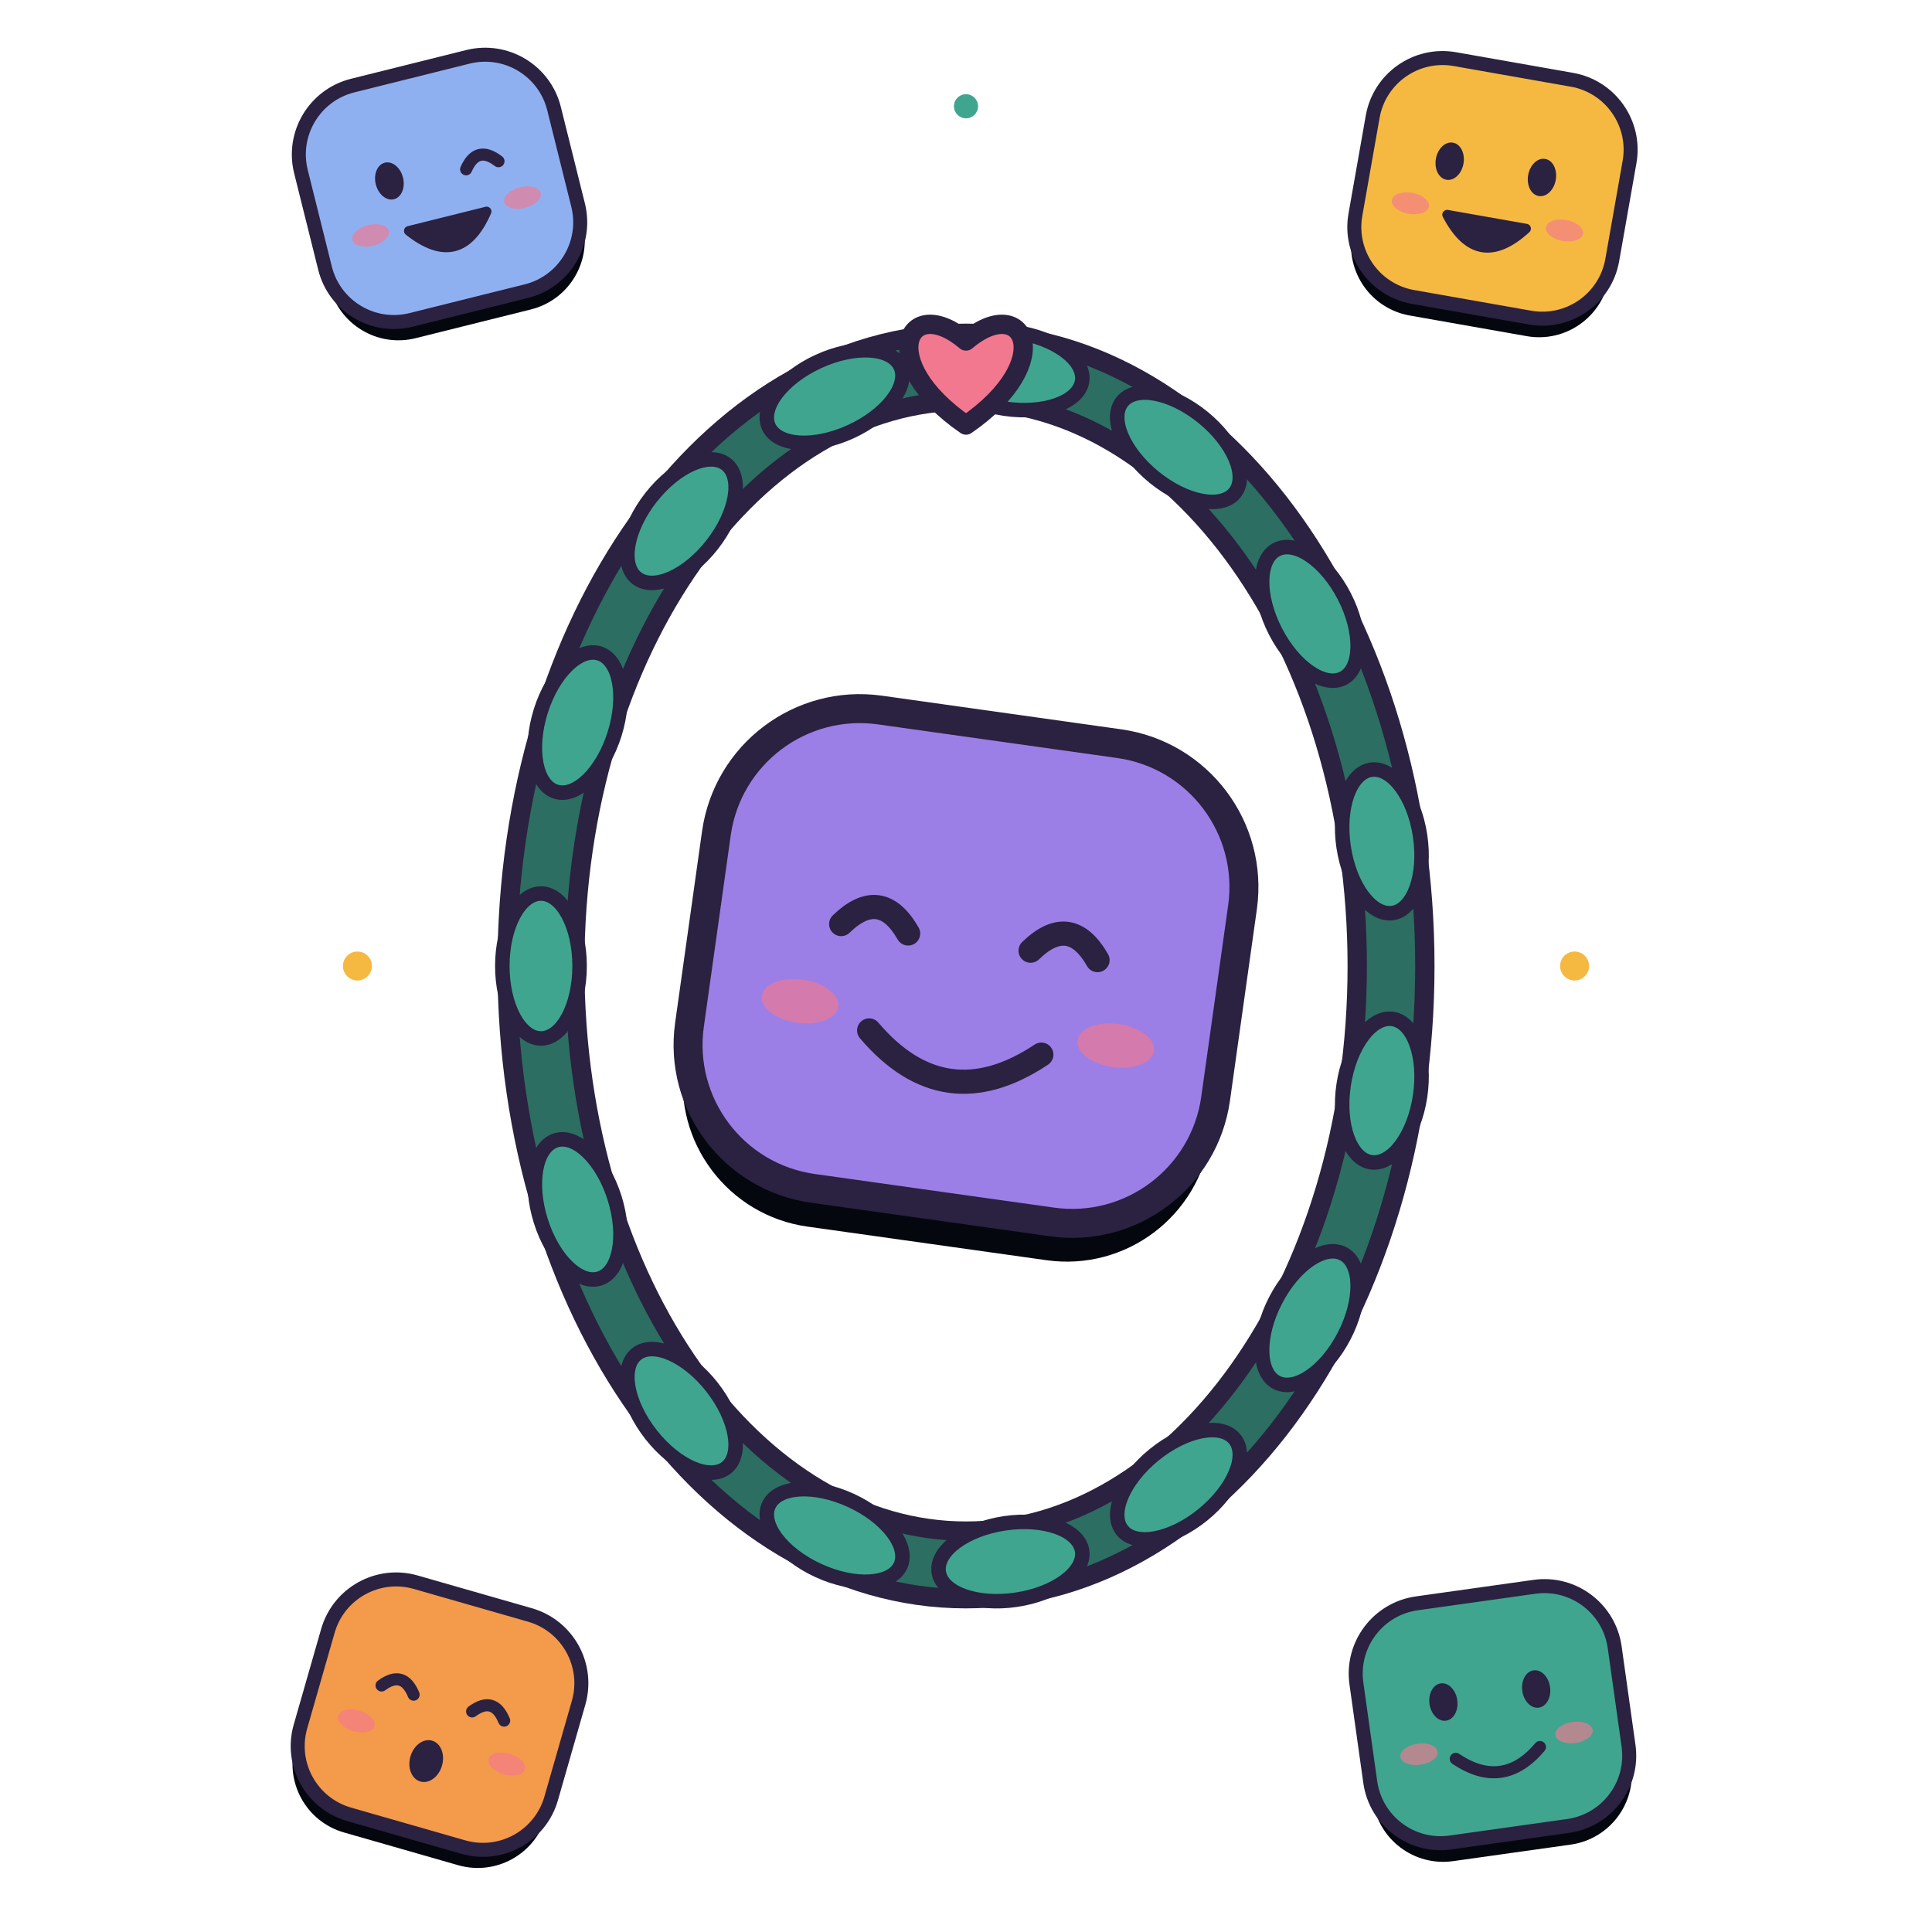
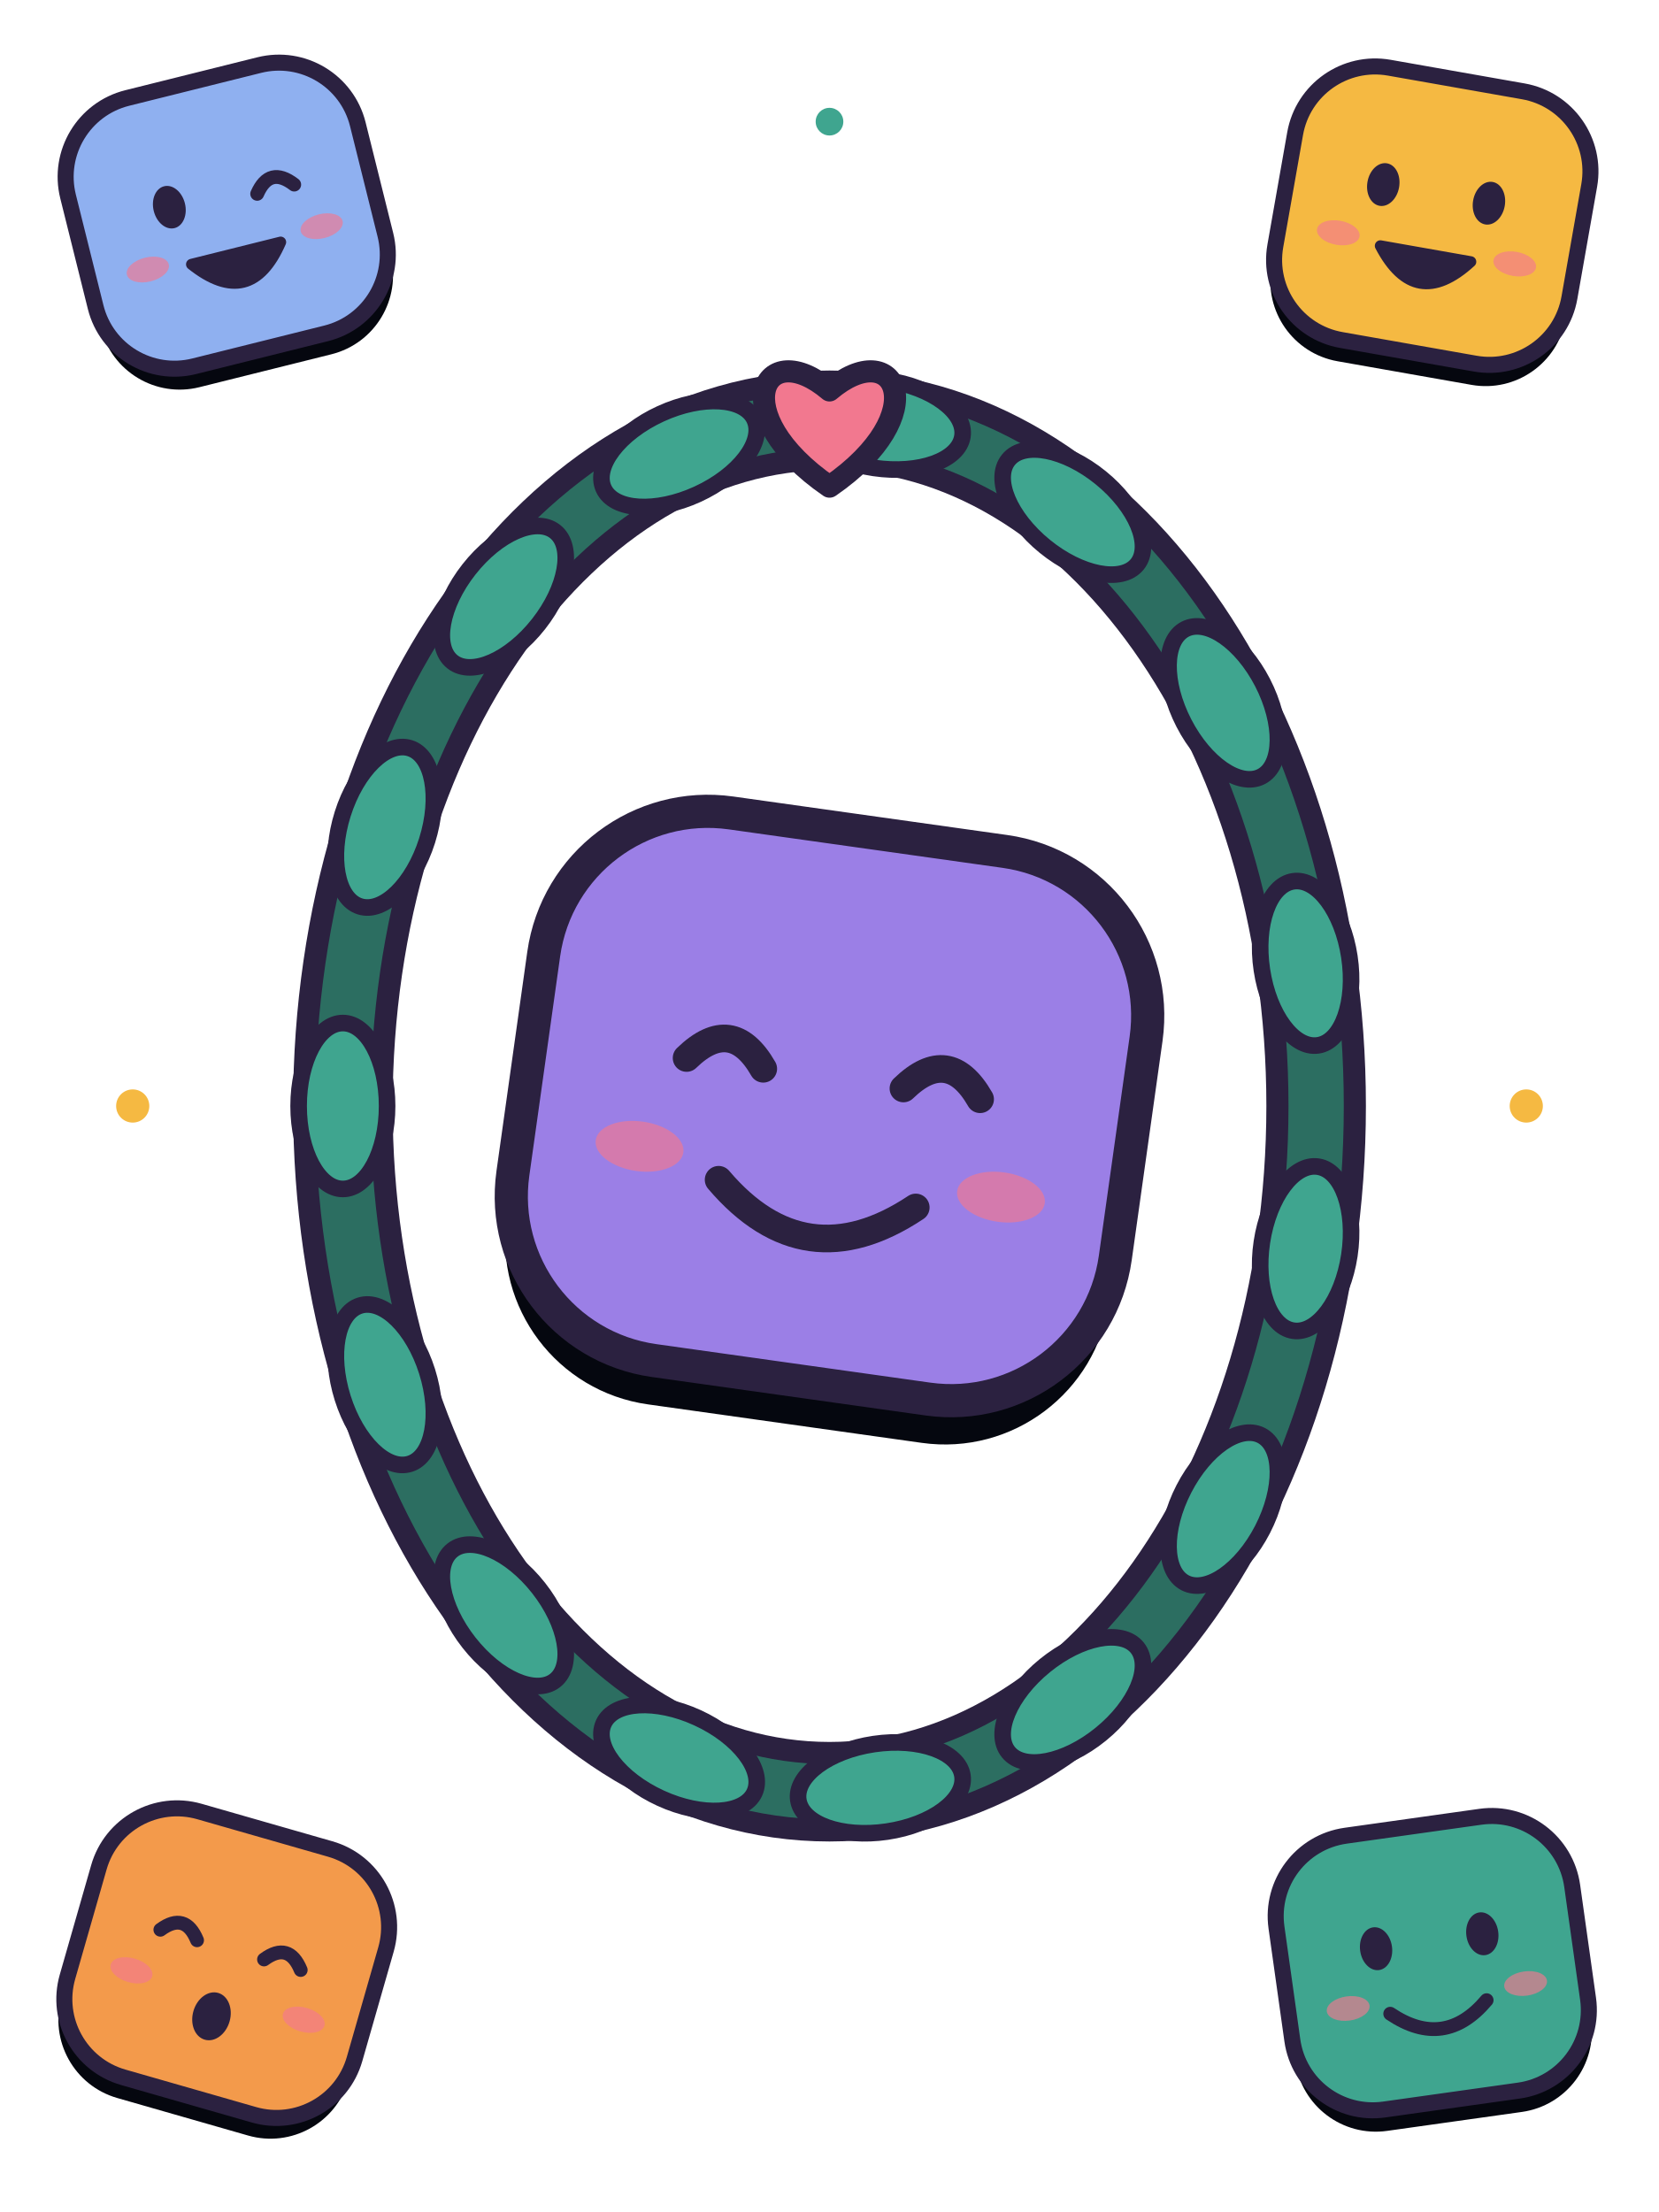
- <svg xmlns="http://www.w3.org/2000/svg" viewBox="-50 0 400 400" width="400" height="400">
+ <svg xmlns="http://www.w3.org/2000/svg" viewBox="0 0 300 400" width="300" height="400">
  <circle cx="24" cy="200" r="3" fill="#f5b942" />
  <circle cx="276" cy="200" r="3" fill="#f5b942" />
  <circle cx="150" cy="22" r="2.5" fill="#3fa58f" />
  <ellipse cx="150" cy="200" rx="88" ry="124" fill="none" stroke="#2b2140" stroke-width="18" />
  <ellipse cx="150" cy="200" rx="88" ry="124" fill="none" stroke="#2c6e61" stroke-width="10" />
  <ellipse cx="236.1" cy="225.8" rx="8" ry="15" fill="#3fa58f" stroke="#2b2140" stroke-width="3" transform="rotate(8.6 236.1 225.8)" />
  <ellipse cx="221.2" cy="272.9" rx="8" ry="15" fill="#3fa58f" stroke="#2b2140" stroke-width="3" transform="rotate(27.3 221.2 272.9)" />
  <ellipse cx="194" cy="307.4" rx="8" ry="15" fill="#3fa58f" stroke="#2b2140" stroke-width="3" transform="rotate(50.9 194 307.4)" />
  <ellipse cx="159.2" cy="323.3" rx="8" ry="15" fill="#3fa58f" stroke="#2b2140" stroke-width="3" transform="rotate(81.6 159.2 323.3)" />
  <ellipse cx="122.8" cy="317.9" rx="8" ry="15" fill="#3fa58f" stroke="#2b2140" stroke-width="3" transform="rotate(-245.4 122.8 317.9)" />
  <ellipse cx="91.1" cy="292.1" rx="8" ry="15" fill="#3fa58f" stroke="#2b2140" stroke-width="3" transform="rotate(-218.2 91.1 292.1)" />
  <ellipse cx="69.6" cy="250.4" rx="8" ry="15" fill="#3fa58f" stroke="#2b2140" stroke-width="3" transform="rotate(-197.5 69.6 250.4)" />
  <ellipse cx="62" cy="200" rx="8" ry="15" fill="#3fa58f" stroke="#2b2140" stroke-width="3" transform="rotate(-180 62 200)" />
  <ellipse cx="69.6" cy="149.6" rx="8" ry="15" fill="#3fa58f" stroke="#2b2140" stroke-width="3" transform="rotate(-162.5 69.6 149.6)" />
  <ellipse cx="91.1" cy="107.9" rx="8" ry="15" fill="#3fa58f" stroke="#2b2140" stroke-width="3" transform="rotate(-141.8 91.1 107.9)" />
  <ellipse cx="122.8" cy="82.1" rx="8" ry="15" fill="#3fa58f" stroke="#2b2140" stroke-width="3" transform="rotate(-114.6 122.8 82.1)" />
  <ellipse cx="159.2" cy="76.7" rx="8" ry="15" fill="#3fa58f" stroke="#2b2140" stroke-width="3" transform="rotate(-81.6 159.2 76.7)" />
  <ellipse cx="194" cy="92.6" rx="8" ry="15" fill="#3fa58f" stroke="#2b2140" stroke-width="3" transform="rotate(-50.9 194 92.6)" />
  <ellipse cx="221.2" cy="127.1" rx="8" ry="15" fill="#3fa58f" stroke="#2b2140" stroke-width="3" transform="rotate(-27.3 221.2 127.1)" />
  <ellipse cx="236.1" cy="174.2" rx="8" ry="15" fill="#3fa58f" stroke="#2b2140" stroke-width="3" transform="rotate(-8.6 236.1 174.2)" />
  <path d="M150 88 C130.8 74.8 138 60.4 150 70.6 C162 60.4 169.2 74.8 150 88 Z" fill="#f2788f" stroke="#2b2140" stroke-width="4" stroke-linejoin="round" />
  <g transform="rotate(8 150 200)">
    <rect x="95" y="158" width="110" height="100" rx="30" fill="#05070f" />
    <rect x="95" y="150" width="110" height="100" rx="30" fill="#9b7fe6" stroke="#2b2140" stroke-width="6" />
    <path d="M123.2 195 q7 -9 14 0" fill="none" stroke="#2b2140" stroke-width="5" stroke-linecap="round" />
    <path d="M162.8 195 q7 -9 14 0" fill="none" stroke="#2b2140" stroke-width="5" stroke-linecap="round" />
    <path d="M132 216 Q150 232 168 216" fill="none" stroke="#2b2140" stroke-width="5" stroke-linecap="round" />
    <ellipse cx="117" cy="212" rx="8" ry="4.5" fill="#f2788f" opacity="0.65" />
    <ellipse cx="183" cy="212" rx="8" ry="4.5" fill="#f2788f" opacity="0.65" />
  </g>
  <g transform="rotate(-14 41 39)">
    <rect x="14" y="17.9" width="54" height="50" rx="14.7" fill="#05070f" />
    <rect x="14" y="14" width="54" height="50" rx="14.7" fill="#8fb0f0" stroke="#2b2140" stroke-width="2.9" />
    <ellipse cx="31.3" cy="35" rx="2.9" ry="3.9" fill="#2b2140" />
    <path d="M47.3 36.5 q3.4 -4.4 6.9 0" fill="none" stroke="#2b2140" stroke-width="2.5" stroke-linecap="round" />
    <path d="M32.7 46 Q41 56.8 49.3 46 Z" fill="#2b2140" stroke="#2b2140" stroke-width="2" stroke-linejoin="round" />
    <ellipse cx="24.8" cy="45" rx="3.9" ry="2.2" fill="#f2788f" opacity="0.65" />
    <ellipse cx="57.2" cy="45" rx="3.9" ry="2.2" fill="#f2788f" opacity="0.65" />
  </g>
  <g transform="rotate(10 259 39)">
    <rect x="232" y="17.9" width="54" height="50" rx="14.7" fill="#05070f" />
    <rect x="232" y="14" width="54" height="50" rx="14.7" fill="#f5b942" stroke="#2b2140" stroke-width="2.9" />
    <ellipse cx="249.3" cy="35" rx="2.9" ry="3.9" fill="#2b2140" />
    <ellipse cx="268.7" cy="35" rx="2.9" ry="3.9" fill="#2b2140" />
    <path d="M250.7 46 Q259 56.8 267.3 46 Z" fill="#2b2140" stroke="#2b2140" stroke-width="2" stroke-linejoin="round" />
    <ellipse cx="242.8" cy="45" rx="3.9" ry="2.2" fill="#f2788f" opacity="0.65" />
    <ellipse cx="275.2" cy="45" rx="3.9" ry="2.2" fill="#f2788f" opacity="0.65" />
  </g>
  <g transform="rotate(16 41 355)">
    <rect x="14" y="333.9" width="54" height="50" rx="14.7" fill="#05070f" />
    <rect x="14" y="330" width="54" height="50" rx="14.7" fill="#f39a4b" stroke="#2b2140" stroke-width="2.9" />
    <path d="M27.8 352.5 q3.4 -4.4 6.9 0" fill="none" stroke="#2b2140" stroke-width="2.5" stroke-linecap="round" />
    <path d="M47.3 352.5 q3.4 -4.4 6.9 0" fill="none" stroke="#2b2140" stroke-width="2.5" stroke-linecap="round" />
    <ellipse cx="41" cy="365" rx="3.4" ry="4.4" fill="#2b2140" />
    <ellipse cx="24.8" cy="361" rx="3.9" ry="2.2" fill="#f2788f" opacity="0.65" />
    <ellipse cx="57.2" cy="361" rx="3.9" ry="2.2" fill="#f2788f" opacity="0.65" />
  </g>
  <g transform="rotate(-8 259 355)">
    <rect x="232" y="333.9" width="54" height="50" rx="14.7" fill="#05070f" />
    <rect x="232" y="330" width="54" height="50" rx="14.7" fill="#3fa58f" stroke="#2b2140" stroke-width="2.9" />
    <ellipse cx="249.3" cy="351" rx="2.9" ry="3.9" fill="#2b2140" />
    <ellipse cx="268.7" cy="351" rx="2.9" ry="3.9" fill="#2b2140" />
    <path d="M250.2 363 Q259 370.9 267.8 363" fill="none" stroke="#2b2140" stroke-width="2.5" stroke-linecap="round" />
    <ellipse cx="242.8" cy="361" rx="3.9" ry="2.2" fill="#f2788f" opacity="0.65" />
    <ellipse cx="275.2" cy="361" rx="3.9" ry="2.2" fill="#f2788f" opacity="0.65" />
  </g>
</svg>
